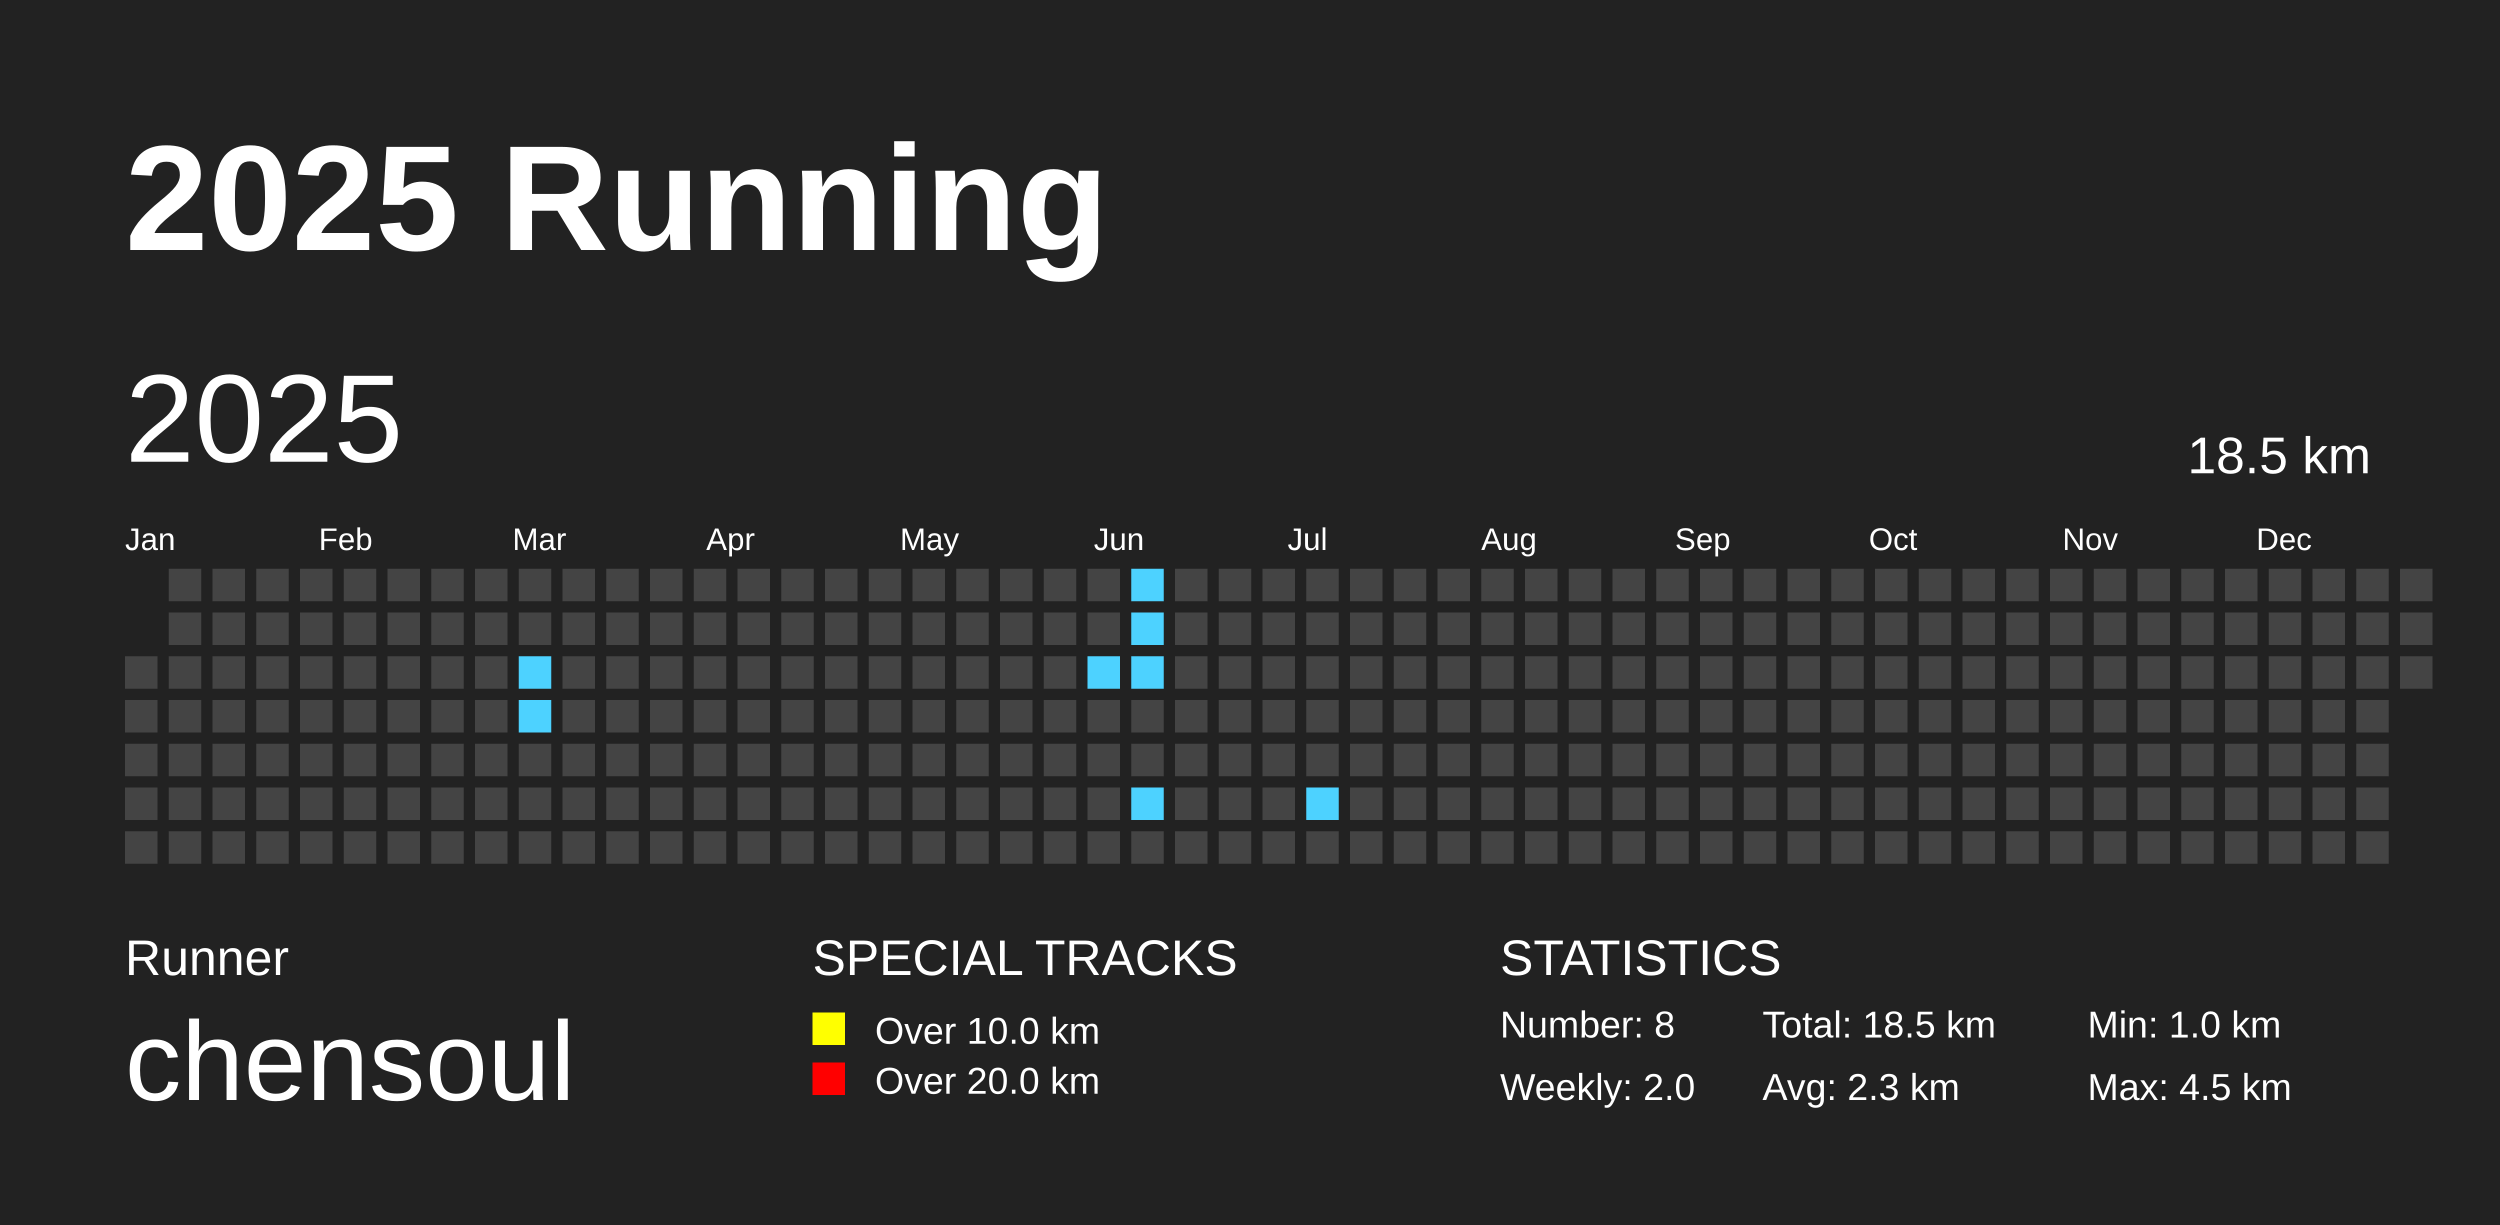
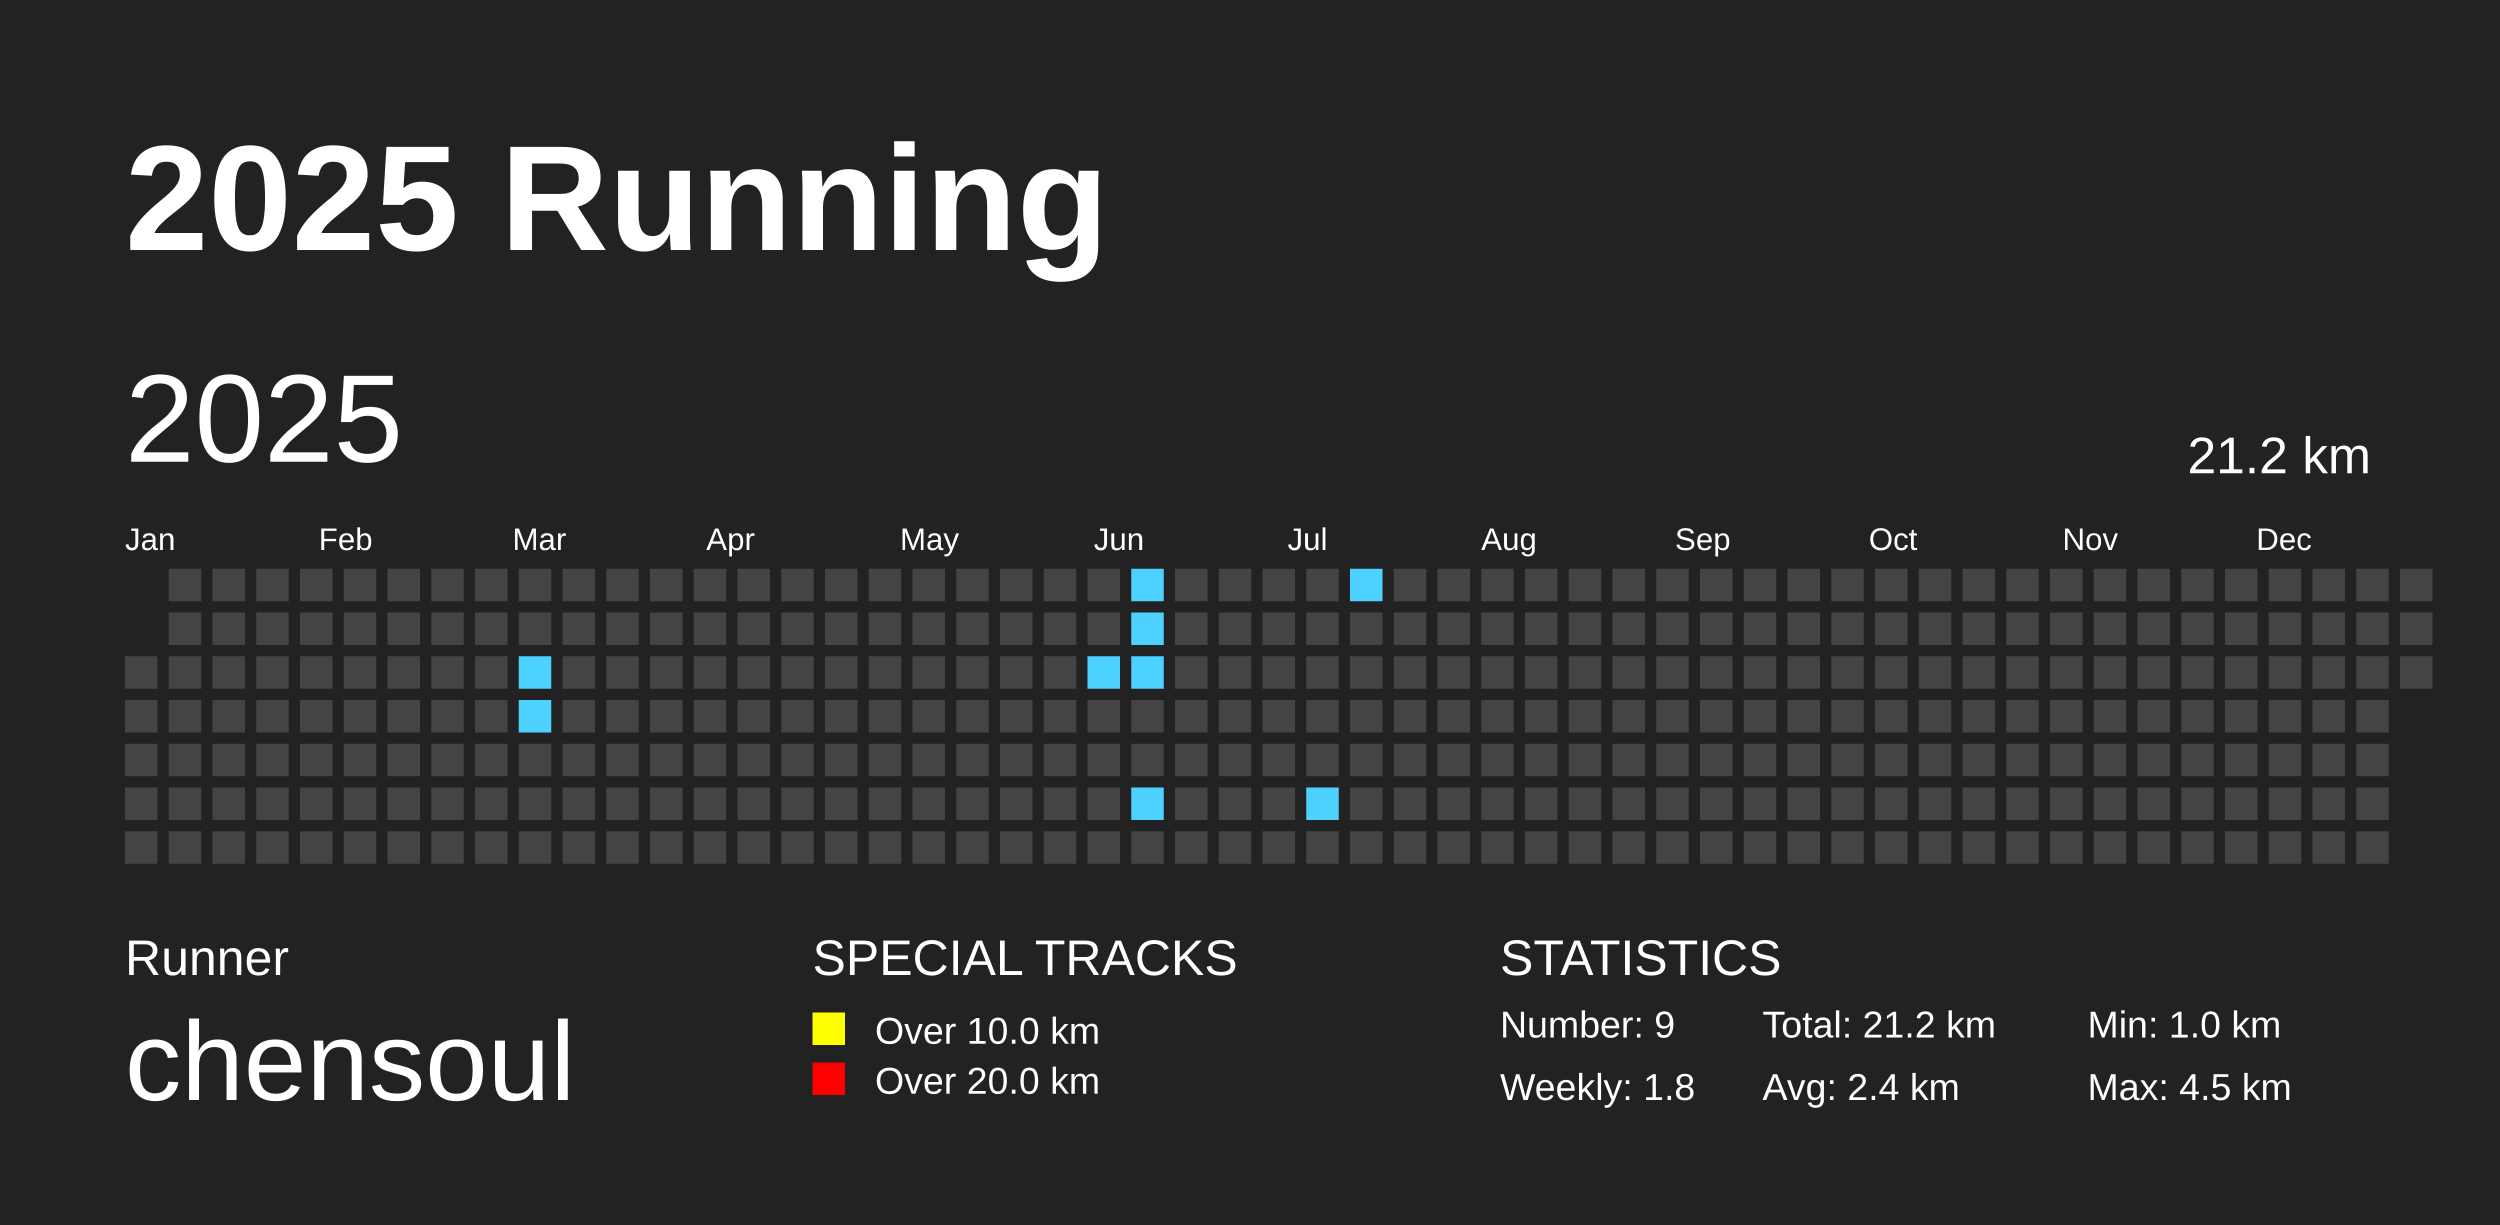
<svg xmlns="http://www.w3.org/2000/svg" baseProfile="full" height="98mm" version="1.1" viewBox="0,0,200,98" width="200mm">
  <defs />
  <rect fill="#222222" height="98" width="200" x="0" y="0" />
  <text fill="#FFFFFF" style="font-size:12px; font-family:Arial; font-weight:bold;" x="10" y="20">2025 Running</text>
  <text fill="#FFFFFF" style="font-size:4px; font-family:Arial" x="10" y="78">Runner</text>
  <text fill="#FFFFFF" style="font-size:9px; font-family:Arial" x="10" y="88">chensoul</text>
  <text fill="#FFFFFF" style="font-size:4px; font-family:Arial" x="65" y="78">SPECIAL TRACKS</text>
  <rect fill="yellow" height="2.6" width="2.6" x="65" y="81" />
  <text fill="#FFFFFF" style="font-size:3px; font-family:Arial" x="70" y="83.5">Over 10.0 km</text>
  <rect fill="red" height="2.6" width="2.6" x="65" y="85" />
  <text fill="#FFFFFF" style="font-size:3px; font-family:Arial" x="70" y="87.5">Over 20.0 km</text>
  <text fill="#FFFFFF" style="font-size:4px; font-family:Arial" x="120" y="78">STATISTICS</text>
-   <text fill="#FFFFFF" style="font-size:3px; font-family:Arial" x="120" y="83">Number: 8</text>
-   <text fill="#FFFFFF" style="font-size:3px; font-family:Arial" x="120" y="88">Weekly: 2.0</text>
-   <text fill="#FFFFFF" style="font-size:3px; font-family:Arial" x="141" y="83">Total: 18.5 km</text>
-   <text fill="#FFFFFF" style="font-size:3px; font-family:Arial" x="141" y="88">Avg: 2.3 km</text>
+   <text fill="#FFFFFF" style="font-size:3px; font-family:Arial" x="120" y="83">Number: 9</text>
+   <text fill="#FFFFFF" style="font-size:3px; font-family:Arial" x="120" y="88">Weekly: 1.8</text>
+   <text fill="#FFFFFF" style="font-size:3px; font-family:Arial" x="141" y="83">Total: 21.2 km</text>
+   <text fill="#FFFFFF" style="font-size:3px; font-family:Arial" x="141" y="88">Avg: 2.4 km</text>
  <text fill="#FFFFFF" style="font-size:3px; font-family:Arial" x="167" y="83">Min: 1.0 km</text>
  <text fill="#FFFFFF" style="font-size:3px; font-family:Arial" x="167" y="88">Max: 4.5 km</text>
  <text dominant-baseline="hanging" fill="#FFFFFF" style="font-size:10.0px; font-family:Arial;" x="10" y="30">2025</text>
-   <text dominant-baseline="hanging" fill="#FFFFFF" style="font-size:4.125px; font-family:Arial;" x="175" y="35">18.5 km</text>
+   <text dominant-baseline="hanging" fill="#FFFFFF" style="font-size:4.125px; font-family:Arial;" x="175" y="35">21.2 km</text>
  <text fill="#FFFFFF" style="font-size:2.5px; font-family:Arial" x="10.0" y="44">Jan</text>
  <text fill="#FFFFFF" style="font-size:2.5px; font-family:Arial" x="25.5" y="44">Feb</text>
  <text fill="#FFFFFF" style="font-size:2.5px; font-family:Arial" x="41.0" y="44">Mar</text>
  <text fill="#FFFFFF" style="font-size:2.5px; font-family:Arial" x="56.5" y="44">Apr</text>
  <text fill="#FFFFFF" style="font-size:2.5px; font-family:Arial" x="72.0" y="44">May</text>
  <text fill="#FFFFFF" style="font-size:2.5px; font-family:Arial" x="87.5" y="44">Jun</text>
  <text fill="#FFFFFF" style="font-size:2.5px; font-family:Arial" x="103.0" y="44">Jul</text>
  <text fill="#FFFFFF" style="font-size:2.5px; font-family:Arial" x="118.5" y="44">Aug</text>
  <text fill="#FFFFFF" style="font-size:2.5px; font-family:Arial" x="134.0" y="44">Sep</text>
  <text fill="#FFFFFF" style="font-size:2.5px; font-family:Arial" x="149.5" y="44">Oct</text>
  <text fill="#FFFFFF" style="font-size:2.5px; font-family:Arial" x="165.0" y="44">Nov</text>
  <text fill="#FFFFFF" style="font-size:2.5px; font-family:Arial" x="180.5" y="44">Dec</text>
  <rect fill="#444444" height="2.6" width="2.6" x="10.0" y="52.5" />
  <rect fill="#444444" height="2.6" width="2.6" x="10.0" y="56.0" />
  <rect fill="#444444" height="2.6" width="2.6" x="10.0" y="59.5" />
  <rect fill="#444444" height="2.6" width="2.6" x="10.0" y="63.0" />
  <rect fill="#444444" height="2.6" width="2.6" x="10.0" y="66.5" />
  <rect fill="#444444" height="2.6" width="2.6" x="13.5" y="45.5" />
  <rect fill="#444444" height="2.6" width="2.6" x="13.5" y="49.0" />
  <rect fill="#444444" height="2.6" width="2.6" x="13.5" y="52.5" />
  <rect fill="#444444" height="2.6" width="2.6" x="13.5" y="56.0" />
  <rect fill="#444444" height="2.6" width="2.6" x="13.5" y="59.5" />
  <rect fill="#444444" height="2.6" width="2.6" x="13.5" y="63.0" />
  <rect fill="#444444" height="2.6" width="2.6" x="13.5" y="66.5" />
  <rect fill="#444444" height="2.6" width="2.6" x="17.0" y="45.5" />
  <rect fill="#444444" height="2.6" width="2.6" x="17.0" y="49.0" />
  <rect fill="#444444" height="2.6" width="2.6" x="17.0" y="52.5" />
  <rect fill="#444444" height="2.6" width="2.6" x="17.0" y="56.0" />
  <rect fill="#444444" height="2.6" width="2.6" x="17.0" y="59.5" />
  <rect fill="#444444" height="2.6" width="2.6" x="17.0" y="63.0" />
  <rect fill="#444444" height="2.6" width="2.6" x="17.0" y="66.5" />
  <rect fill="#444444" height="2.6" width="2.6" x="20.5" y="45.5" />
  <rect fill="#444444" height="2.6" width="2.6" x="20.5" y="49.0" />
  <rect fill="#444444" height="2.6" width="2.6" x="20.5" y="52.5" />
  <rect fill="#444444" height="2.6" width="2.6" x="20.5" y="56.0" />
  <rect fill="#444444" height="2.6" width="2.6" x="20.5" y="59.5" />
  <rect fill="#444444" height="2.6" width="2.6" x="20.5" y="63.0" />
  <rect fill="#444444" height="2.6" width="2.6" x="20.5" y="66.5" />
  <rect fill="#444444" height="2.6" width="2.6" x="24.0" y="45.5" />
  <rect fill="#444444" height="2.6" width="2.6" x="24.0" y="49.0" />
  <rect fill="#444444" height="2.6" width="2.6" x="24.0" y="52.5" />
  <rect fill="#444444" height="2.6" width="2.6" x="24.0" y="56.0" />
  <rect fill="#444444" height="2.6" width="2.6" x="24.0" y="59.5" />
  <rect fill="#444444" height="2.6" width="2.6" x="24.0" y="63.0" />
  <rect fill="#444444" height="2.6" width="2.6" x="24.0" y="66.5" />
  <rect fill="#444444" height="2.6" width="2.6" x="27.5" y="45.5" />
  <rect fill="#444444" height="2.6" width="2.6" x="27.5" y="49.0" />
  <rect fill="#444444" height="2.6" width="2.6" x="27.5" y="52.5" />
  <rect fill="#444444" height="2.6" width="2.6" x="27.5" y="56.0" />
  <rect fill="#444444" height="2.6" width="2.6" x="27.5" y="59.5" />
  <rect fill="#444444" height="2.6" width="2.6" x="27.5" y="63.0" />
  <rect fill="#444444" height="2.6" width="2.6" x="27.5" y="66.5" />
  <rect fill="#444444" height="2.6" width="2.6" x="31.0" y="45.5" />
  <rect fill="#444444" height="2.6" width="2.6" x="31.0" y="49.0" />
  <rect fill="#444444" height="2.6" width="2.6" x="31.0" y="52.5" />
  <rect fill="#444444" height="2.6" width="2.6" x="31.0" y="56.0" />
  <rect fill="#444444" height="2.6" width="2.6" x="31.0" y="59.5" />
  <rect fill="#444444" height="2.6" width="2.6" x="31.0" y="63.0" />
  <rect fill="#444444" height="2.6" width="2.6" x="31.0" y="66.5" />
  <rect fill="#444444" height="2.6" width="2.6" x="34.5" y="45.5" />
  <rect fill="#444444" height="2.6" width="2.6" x="34.5" y="49.0" />
  <rect fill="#444444" height="2.6" width="2.6" x="34.5" y="52.5" />
  <rect fill="#444444" height="2.6" width="2.6" x="34.5" y="56.0" />
  <rect fill="#444444" height="2.6" width="2.6" x="34.5" y="59.5" />
  <rect fill="#444444" height="2.6" width="2.6" x="34.5" y="63.0" />
  <rect fill="#444444" height="2.6" width="2.6" x="34.5" y="66.5" />
  <rect fill="#444444" height="2.6" width="2.6" x="38.0" y="45.5" />
  <rect fill="#444444" height="2.6" width="2.6" x="38.0" y="49.0" />
  <rect fill="#444444" height="2.6" width="2.6" x="38.0" y="52.5" />
  <rect fill="#444444" height="2.6" width="2.6" x="38.0" y="56.0" />
  <rect fill="#444444" height="2.6" width="2.6" x="38.0" y="59.5" />
  <rect fill="#444444" height="2.6" width="2.6" x="38.0" y="63.0" />
  <rect fill="#444444" height="2.6" width="2.6" x="38.0" y="66.5" />
  <rect fill="#444444" height="2.6" width="2.6" x="41.5" y="45.5" />
  <rect fill="#444444" height="2.6" width="2.6" x="41.5" y="49.0" />
  <rect fill="#4DD2FF" height="2.6" width="2.6" x="41.5" y="52.5" />
  <rect fill="#4DD2FF" height="2.6" width="2.6" x="41.5" y="56.0" />
  <rect fill="#444444" height="2.6" width="2.6" x="41.5" y="59.5" />
  <rect fill="#444444" height="2.6" width="2.6" x="41.5" y="63.0" />
  <rect fill="#444444" height="2.6" width="2.6" x="41.5" y="66.5" />
  <rect fill="#444444" height="2.6" width="2.6" x="45.0" y="45.5" />
  <rect fill="#444444" height="2.6" width="2.6" x="45.0" y="49.0" />
  <rect fill="#444444" height="2.6" width="2.6" x="45.0" y="52.5" />
  <rect fill="#444444" height="2.6" width="2.6" x="45.0" y="56.0" />
  <rect fill="#444444" height="2.6" width="2.6" x="45.0" y="59.5" />
  <rect fill="#444444" height="2.6" width="2.6" x="45.0" y="63.0" />
  <rect fill="#444444" height="2.6" width="2.6" x="45.0" y="66.5" />
  <rect fill="#444444" height="2.6" width="2.6" x="48.5" y="45.5" />
  <rect fill="#444444" height="2.6" width="2.6" x="48.5" y="49.0" />
  <rect fill="#444444" height="2.6" width="2.6" x="48.5" y="52.5" />
  <rect fill="#444444" height="2.6" width="2.6" x="48.5" y="56.0" />
  <rect fill="#444444" height="2.6" width="2.6" x="48.5" y="59.5" />
  <rect fill="#444444" height="2.6" width="2.6" x="48.5" y="63.0" />
  <rect fill="#444444" height="2.6" width="2.6" x="48.5" y="66.5" />
  <rect fill="#444444" height="2.6" width="2.6" x="52.0" y="45.5" />
  <rect fill="#444444" height="2.6" width="2.6" x="52.0" y="49.0" />
  <rect fill="#444444" height="2.6" width="2.6" x="52.0" y="52.5" />
  <rect fill="#444444" height="2.6" width="2.6" x="52.0" y="56.0" />
  <rect fill="#444444" height="2.6" width="2.6" x="52.0" y="59.5" />
  <rect fill="#444444" height="2.6" width="2.6" x="52.0" y="63.0" />
  <rect fill="#444444" height="2.6" width="2.6" x="52.0" y="66.5" />
  <rect fill="#444444" height="2.6" width="2.6" x="55.5" y="45.5" />
  <rect fill="#444444" height="2.6" width="2.6" x="55.5" y="49.0" />
  <rect fill="#444444" height="2.6" width="2.6" x="55.5" y="52.5" />
  <rect fill="#444444" height="2.6" width="2.6" x="55.5" y="56.0" />
  <rect fill="#444444" height="2.6" width="2.6" x="55.5" y="59.5" />
  <rect fill="#444444" height="2.6" width="2.6" x="55.5" y="63.0" />
  <rect fill="#444444" height="2.6" width="2.6" x="55.5" y="66.5" />
  <rect fill="#444444" height="2.6" width="2.6" x="59.0" y="45.5" />
  <rect fill="#444444" height="2.6" width="2.6" x="59.0" y="49.0" />
  <rect fill="#444444" height="2.6" width="2.6" x="59.0" y="52.5" />
  <rect fill="#444444" height="2.6" width="2.6" x="59.0" y="56.0" />
  <rect fill="#444444" height="2.6" width="2.6" x="59.0" y="59.5" />
  <rect fill="#444444" height="2.6" width="2.6" x="59.0" y="63.0" />
  <rect fill="#444444" height="2.6" width="2.6" x="59.0" y="66.5" />
  <rect fill="#444444" height="2.6" width="2.6" x="62.5" y="45.5" />
  <rect fill="#444444" height="2.6" width="2.6" x="62.5" y="49.0" />
  <rect fill="#444444" height="2.6" width="2.6" x="62.5" y="52.5" />
  <rect fill="#444444" height="2.6" width="2.6" x="62.5" y="56.0" />
  <rect fill="#444444" height="2.6" width="2.6" x="62.5" y="59.5" />
  <rect fill="#444444" height="2.6" width="2.6" x="62.5" y="63.0" />
  <rect fill="#444444" height="2.6" width="2.6" x="62.5" y="66.5" />
  <rect fill="#444444" height="2.6" width="2.6" x="66.0" y="45.5" />
  <rect fill="#444444" height="2.6" width="2.6" x="66.0" y="49.0" />
  <rect fill="#444444" height="2.6" width="2.6" x="66.0" y="52.5" />
  <rect fill="#444444" height="2.6" width="2.6" x="66.0" y="56.0" />
  <rect fill="#444444" height="2.6" width="2.6" x="66.0" y="59.5" />
  <rect fill="#444444" height="2.6" width="2.6" x="66.0" y="63.0" />
  <rect fill="#444444" height="2.6" width="2.6" x="66.0" y="66.5" />
  <rect fill="#444444" height="2.6" width="2.6" x="69.5" y="45.5" />
  <rect fill="#444444" height="2.6" width="2.6" x="69.5" y="49.0" />
  <rect fill="#444444" height="2.6" width="2.6" x="69.5" y="52.5" />
  <rect fill="#444444" height="2.6" width="2.6" x="69.5" y="56.0" />
  <rect fill="#444444" height="2.6" width="2.6" x="69.5" y="59.5" />
  <rect fill="#444444" height="2.6" width="2.6" x="69.5" y="63.0" />
  <rect fill="#444444" height="2.6" width="2.6" x="69.5" y="66.5" />
  <rect fill="#444444" height="2.6" width="2.6" x="73.0" y="45.5" />
  <rect fill="#444444" height="2.6" width="2.6" x="73.0" y="49.0" />
  <rect fill="#444444" height="2.6" width="2.6" x="73.0" y="52.5" />
  <rect fill="#444444" height="2.6" width="2.6" x="73.0" y="56.0" />
  <rect fill="#444444" height="2.6" width="2.6" x="73.0" y="59.5" />
  <rect fill="#444444" height="2.6" width="2.6" x="73.0" y="63.0" />
  <rect fill="#444444" height="2.6" width="2.6" x="73.0" y="66.5" />
  <rect fill="#444444" height="2.6" width="2.6" x="76.5" y="45.5" />
  <rect fill="#444444" height="2.6" width="2.6" x="76.5" y="49.0" />
  <rect fill="#444444" height="2.6" width="2.6" x="76.5" y="52.5" />
  <rect fill="#444444" height="2.6" width="2.6" x="76.5" y="56.0" />
  <rect fill="#444444" height="2.6" width="2.6" x="76.5" y="59.5" />
  <rect fill="#444444" height="2.6" width="2.6" x="76.5" y="63.0" />
  <rect fill="#444444" height="2.6" width="2.6" x="76.5" y="66.5" />
  <rect fill="#444444" height="2.6" width="2.6" x="80.0" y="45.5" />
  <rect fill="#444444" height="2.6" width="2.6" x="80.0" y="49.0" />
  <rect fill="#444444" height="2.6" width="2.6" x="80.0" y="52.5" />
  <rect fill="#444444" height="2.6" width="2.6" x="80.0" y="56.0" />
  <rect fill="#444444" height="2.6" width="2.6" x="80.0" y="59.5" />
  <rect fill="#444444" height="2.6" width="2.6" x="80.0" y="63.0" />
  <rect fill="#444444" height="2.6" width="2.6" x="80.0" y="66.5" />
  <rect fill="#444444" height="2.6" width="2.6" x="83.5" y="45.5" />
  <rect fill="#444444" height="2.6" width="2.6" x="83.5" y="49.0" />
  <rect fill="#444444" height="2.6" width="2.6" x="83.5" y="52.5" />
  <rect fill="#444444" height="2.6" width="2.6" x="83.5" y="56.0" />
  <rect fill="#444444" height="2.6" width="2.6" x="83.5" y="59.5" />
  <rect fill="#444444" height="2.6" width="2.6" x="83.5" y="63.0" />
  <rect fill="#444444" height="2.6" width="2.6" x="83.5" y="66.5" />
  <rect fill="#444444" height="2.6" width="2.6" x="87.0" y="45.5" />
  <rect fill="#444444" height="2.6" width="2.6" x="87.0" y="49.0" />
  <rect fill="#4DD2FF" height="2.6" width="2.6" x="87.0" y="52.5" />
  <rect fill="#444444" height="2.6" width="2.6" x="87.0" y="56.0" />
  <rect fill="#444444" height="2.6" width="2.6" x="87.0" y="59.5" />
  <rect fill="#444444" height="2.6" width="2.6" x="87.0" y="63.0" />
  <rect fill="#444444" height="2.6" width="2.6" x="87.0" y="66.5" />
  <rect fill="#4DD2FF" height="2.6" width="2.6" x="90.5" y="45.5" />
  <rect fill="#4DD2FF" height="2.6" width="2.6" x="90.5" y="49.0" />
  <rect fill="#4DD2FF" height="2.6" width="2.6" x="90.5" y="52.5" />
  <rect fill="#444444" height="2.6" width="2.6" x="90.5" y="56.0" />
  <rect fill="#444444" height="2.6" width="2.6" x="90.5" y="59.5" />
  <rect fill="#4DD2FF" height="2.6" width="2.6" x="90.5" y="63.0" />
  <rect fill="#444444" height="2.6" width="2.6" x="90.5" y="66.5" />
  <rect fill="#444444" height="2.6" width="2.6" x="94.0" y="45.5" />
  <rect fill="#444444" height="2.6" width="2.6" x="94.0" y="49.0" />
  <rect fill="#444444" height="2.6" width="2.6" x="94.0" y="52.5" />
  <rect fill="#444444" height="2.6" width="2.6" x="94.0" y="56.0" />
  <rect fill="#444444" height="2.6" width="2.6" x="94.0" y="59.5" />
  <rect fill="#444444" height="2.6" width="2.6" x="94.0" y="63.0" />
  <rect fill="#444444" height="2.6" width="2.6" x="94.0" y="66.5" />
  <rect fill="#444444" height="2.6" width="2.6" x="97.5" y="45.5" />
  <rect fill="#444444" height="2.6" width="2.6" x="97.5" y="49.0" />
  <rect fill="#444444" height="2.6" width="2.6" x="97.5" y="52.5" />
  <rect fill="#444444" height="2.6" width="2.6" x="97.5" y="56.0" />
  <rect fill="#444444" height="2.6" width="2.6" x="97.5" y="59.5" />
  <rect fill="#444444" height="2.6" width="2.6" x="97.5" y="63.0" />
  <rect fill="#444444" height="2.6" width="2.6" x="97.5" y="66.5" />
  <rect fill="#444444" height="2.6" width="2.6" x="101.0" y="45.5" />
  <rect fill="#444444" height="2.6" width="2.6" x="101.0" y="49.0" />
  <rect fill="#444444" height="2.6" width="2.6" x="101.0" y="52.5" />
  <rect fill="#444444" height="2.6" width="2.6" x="101.0" y="56.0" />
  <rect fill="#444444" height="2.6" width="2.6" x="101.0" y="59.5" />
  <rect fill="#444444" height="2.6" width="2.6" x="101.0" y="63.0" />
  <rect fill="#444444" height="2.6" width="2.6" x="101.0" y="66.5" />
  <rect fill="#444444" height="2.6" width="2.6" x="104.5" y="45.5" />
  <rect fill="#444444" height="2.6" width="2.6" x="104.5" y="49.0" />
  <rect fill="#444444" height="2.6" width="2.6" x="104.5" y="52.5" />
  <rect fill="#444444" height="2.6" width="2.6" x="104.5" y="56.0" />
  <rect fill="#444444" height="2.6" width="2.6" x="104.5" y="59.5" />
  <rect fill="#4DD2FF" height="2.6" width="2.6" x="104.5" y="63.0" />
  <rect fill="#444444" height="2.6" width="2.6" x="104.5" y="66.5" />
-   <rect fill="#444444" height="2.6" width="2.6" x="108.0" y="45.5" />
+   <rect fill="#4DD2FF" height="2.6" width="2.6" x="108.0" y="45.5" />
  <rect fill="#444444" height="2.6" width="2.6" x="108.0" y="49.0" />
  <rect fill="#444444" height="2.6" width="2.6" x="108.0" y="52.5" />
  <rect fill="#444444" height="2.6" width="2.6" x="108.0" y="56.0" />
  <rect fill="#444444" height="2.6" width="2.6" x="108.0" y="59.5" />
  <rect fill="#444444" height="2.6" width="2.6" x="108.0" y="63.0" />
  <rect fill="#444444" height="2.6" width="2.6" x="108.0" y="66.5" />
  <rect fill="#444444" height="2.6" width="2.6" x="111.5" y="45.5" />
  <rect fill="#444444" height="2.6" width="2.6" x="111.5" y="49.0" />
  <rect fill="#444444" height="2.6" width="2.6" x="111.5" y="52.5" />
  <rect fill="#444444" height="2.6" width="2.6" x="111.5" y="56.0" />
  <rect fill="#444444" height="2.6" width="2.6" x="111.5" y="59.5" />
  <rect fill="#444444" height="2.6" width="2.6" x="111.5" y="63.0" />
  <rect fill="#444444" height="2.6" width="2.6" x="111.5" y="66.5" />
  <rect fill="#444444" height="2.6" width="2.6" x="115.0" y="45.5" />
  <rect fill="#444444" height="2.6" width="2.6" x="115.0" y="49.0" />
  <rect fill="#444444" height="2.6" width="2.6" x="115.0" y="52.5" />
  <rect fill="#444444" height="2.6" width="2.6" x="115.0" y="56.0" />
  <rect fill="#444444" height="2.6" width="2.6" x="115.0" y="59.5" />
  <rect fill="#444444" height="2.6" width="2.6" x="115.0" y="63.0" />
  <rect fill="#444444" height="2.6" width="2.6" x="115.0" y="66.5" />
  <rect fill="#444444" height="2.6" width="2.6" x="118.5" y="45.5" />
  <rect fill="#444444" height="2.6" width="2.6" x="118.5" y="49.0" />
  <rect fill="#444444" height="2.6" width="2.6" x="118.5" y="52.5" />
  <rect fill="#444444" height="2.6" width="2.6" x="118.5" y="56.0" />
  <rect fill="#444444" height="2.6" width="2.6" x="118.5" y="59.5" />
  <rect fill="#444444" height="2.6" width="2.6" x="118.5" y="63.0" />
  <rect fill="#444444" height="2.6" width="2.6" x="118.5" y="66.5" />
  <rect fill="#444444" height="2.6" width="2.6" x="122.0" y="45.5" />
  <rect fill="#444444" height="2.6" width="2.6" x="122.0" y="49.0" />
  <rect fill="#444444" height="2.6" width="2.6" x="122.0" y="52.5" />
  <rect fill="#444444" height="2.6" width="2.6" x="122.0" y="56.0" />
  <rect fill="#444444" height="2.6" width="2.6" x="122.0" y="59.5" />
  <rect fill="#444444" height="2.6" width="2.6" x="122.0" y="63.0" />
  <rect fill="#444444" height="2.6" width="2.6" x="122.0" y="66.5" />
  <rect fill="#444444" height="2.6" width="2.6" x="125.5" y="45.5" />
  <rect fill="#444444" height="2.6" width="2.6" x="125.5" y="49.0" />
  <rect fill="#444444" height="2.6" width="2.6" x="125.5" y="52.5" />
  <rect fill="#444444" height="2.6" width="2.6" x="125.5" y="56.0" />
  <rect fill="#444444" height="2.6" width="2.6" x="125.5" y="59.5" />
  <rect fill="#444444" height="2.6" width="2.6" x="125.5" y="63.0" />
  <rect fill="#444444" height="2.6" width="2.6" x="125.5" y="66.5" />
  <rect fill="#444444" height="2.6" width="2.6" x="129.0" y="45.5" />
  <rect fill="#444444" height="2.6" width="2.6" x="129.0" y="49.0" />
  <rect fill="#444444" height="2.6" width="2.6" x="129.0" y="52.5" />
  <rect fill="#444444" height="2.6" width="2.6" x="129.0" y="56.0" />
  <rect fill="#444444" height="2.6" width="2.6" x="129.0" y="59.5" />
  <rect fill="#444444" height="2.6" width="2.6" x="129.0" y="63.0" />
  <rect fill="#444444" height="2.6" width="2.6" x="129.0" y="66.5" />
  <rect fill="#444444" height="2.6" width="2.6" x="132.5" y="45.5" />
  <rect fill="#444444" height="2.6" width="2.6" x="132.5" y="49.0" />
  <rect fill="#444444" height="2.6" width="2.6" x="132.5" y="52.5" />
  <rect fill="#444444" height="2.6" width="2.6" x="132.5" y="56.0" />
  <rect fill="#444444" height="2.6" width="2.6" x="132.5" y="59.5" />
  <rect fill="#444444" height="2.6" width="2.6" x="132.5" y="63.0" />
  <rect fill="#444444" height="2.6" width="2.6" x="132.5" y="66.5" />
  <rect fill="#444444" height="2.6" width="2.6" x="136.0" y="45.5" />
  <rect fill="#444444" height="2.6" width="2.6" x="136.0" y="49.0" />
  <rect fill="#444444" height="2.6" width="2.6" x="136.0" y="52.5" />
  <rect fill="#444444" height="2.6" width="2.6" x="136.0" y="56.0" />
  <rect fill="#444444" height="2.6" width="2.6" x="136.0" y="59.5" />
  <rect fill="#444444" height="2.6" width="2.6" x="136.0" y="63.0" />
  <rect fill="#444444" height="2.6" width="2.6" x="136.0" y="66.5" />
  <rect fill="#444444" height="2.6" width="2.6" x="139.5" y="45.5" />
  <rect fill="#444444" height="2.6" width="2.6" x="139.5" y="49.0" />
  <rect fill="#444444" height="2.6" width="2.6" x="139.5" y="52.5" />
  <rect fill="#444444" height="2.6" width="2.6" x="139.5" y="56.0" />
  <rect fill="#444444" height="2.6" width="2.6" x="139.5" y="59.5" />
  <rect fill="#444444" height="2.6" width="2.6" x="139.5" y="63.0" />
  <rect fill="#444444" height="2.6" width="2.6" x="139.5" y="66.5" />
  <rect fill="#444444" height="2.6" width="2.6" x="143.0" y="45.5" />
  <rect fill="#444444" height="2.6" width="2.6" x="143.0" y="49.0" />
  <rect fill="#444444" height="2.6" width="2.6" x="143.0" y="52.5" />
  <rect fill="#444444" height="2.6" width="2.6" x="143.0" y="56.0" />
  <rect fill="#444444" height="2.6" width="2.6" x="143.0" y="59.5" />
  <rect fill="#444444" height="2.6" width="2.6" x="143.0" y="63.0" />
  <rect fill="#444444" height="2.6" width="2.6" x="143.0" y="66.5" />
  <rect fill="#444444" height="2.6" width="2.6" x="146.5" y="45.5" />
  <rect fill="#444444" height="2.6" width="2.6" x="146.5" y="49.0" />
  <rect fill="#444444" height="2.6" width="2.6" x="146.5" y="52.5" />
  <rect fill="#444444" height="2.6" width="2.6" x="146.5" y="56.0" />
  <rect fill="#444444" height="2.6" width="2.6" x="146.5" y="59.5" />
  <rect fill="#444444" height="2.6" width="2.6" x="146.5" y="63.0" />
  <rect fill="#444444" height="2.6" width="2.6" x="146.5" y="66.5" />
  <rect fill="#444444" height="2.6" width="2.6" x="150.0" y="45.5" />
  <rect fill="#444444" height="2.6" width="2.6" x="150.0" y="49.0" />
  <rect fill="#444444" height="2.6" width="2.6" x="150.0" y="52.5" />
  <rect fill="#444444" height="2.6" width="2.6" x="150.0" y="56.0" />
  <rect fill="#444444" height="2.6" width="2.6" x="150.0" y="59.5" />
  <rect fill="#444444" height="2.6" width="2.6" x="150.0" y="63.0" />
  <rect fill="#444444" height="2.6" width="2.6" x="150.0" y="66.5" />
  <rect fill="#444444" height="2.6" width="2.6" x="153.5" y="45.5" />
  <rect fill="#444444" height="2.6" width="2.6" x="153.5" y="49.0" />
  <rect fill="#444444" height="2.6" width="2.6" x="153.5" y="52.5" />
  <rect fill="#444444" height="2.6" width="2.6" x="153.5" y="56.0" />
  <rect fill="#444444" height="2.6" width="2.6" x="153.5" y="59.5" />
  <rect fill="#444444" height="2.6" width="2.6" x="153.5" y="63.0" />
  <rect fill="#444444" height="2.6" width="2.6" x="153.5" y="66.5" />
  <rect fill="#444444" height="2.6" width="2.6" x="157.0" y="45.5" />
  <rect fill="#444444" height="2.6" width="2.6" x="157.0" y="49.0" />
  <rect fill="#444444" height="2.6" width="2.6" x="157.0" y="52.5" />
  <rect fill="#444444" height="2.6" width="2.6" x="157.0" y="56.0" />
  <rect fill="#444444" height="2.6" width="2.6" x="157.0" y="59.5" />
  <rect fill="#444444" height="2.6" width="2.6" x="157.0" y="63.0" />
  <rect fill="#444444" height="2.6" width="2.6" x="157.0" y="66.5" />
  <rect fill="#444444" height="2.6" width="2.6" x="160.5" y="45.5" />
  <rect fill="#444444" height="2.6" width="2.6" x="160.5" y="49.0" />
  <rect fill="#444444" height="2.6" width="2.6" x="160.5" y="52.5" />
  <rect fill="#444444" height="2.6" width="2.6" x="160.5" y="56.0" />
  <rect fill="#444444" height="2.6" width="2.6" x="160.5" y="59.5" />
  <rect fill="#444444" height="2.6" width="2.6" x="160.5" y="63.0" />
  <rect fill="#444444" height="2.6" width="2.6" x="160.5" y="66.5" />
  <rect fill="#444444" height="2.6" width="2.6" x="164.0" y="45.5" />
  <rect fill="#444444" height="2.6" width="2.6" x="164.0" y="49.0" />
  <rect fill="#444444" height="2.6" width="2.6" x="164.0" y="52.5" />
  <rect fill="#444444" height="2.6" width="2.6" x="164.0" y="56.0" />
  <rect fill="#444444" height="2.6" width="2.6" x="164.0" y="59.5" />
  <rect fill="#444444" height="2.6" width="2.6" x="164.0" y="63.0" />
  <rect fill="#444444" height="2.6" width="2.6" x="164.0" y="66.5" />
  <rect fill="#444444" height="2.6" width="2.6" x="167.5" y="45.5" />
  <rect fill="#444444" height="2.6" width="2.6" x="167.5" y="49.0" />
  <rect fill="#444444" height="2.6" width="2.6" x="167.5" y="52.5" />
  <rect fill="#444444" height="2.6" width="2.6" x="167.5" y="56.0" />
  <rect fill="#444444" height="2.6" width="2.6" x="167.5" y="59.5" />
  <rect fill="#444444" height="2.6" width="2.6" x="167.5" y="63.0" />
  <rect fill="#444444" height="2.6" width="2.6" x="167.5" y="66.5" />
  <rect fill="#444444" height="2.6" width="2.6" x="171.0" y="45.5" />
  <rect fill="#444444" height="2.6" width="2.6" x="171.0" y="49.0" />
  <rect fill="#444444" height="2.6" width="2.6" x="171.0" y="52.5" />
  <rect fill="#444444" height="2.6" width="2.6" x="171.0" y="56.0" />
  <rect fill="#444444" height="2.6" width="2.6" x="171.0" y="59.5" />
  <rect fill="#444444" height="2.6" width="2.6" x="171.0" y="63.0" />
  <rect fill="#444444" height="2.6" width="2.6" x="171.0" y="66.5" />
  <rect fill="#444444" height="2.6" width="2.6" x="174.5" y="45.5" />
  <rect fill="#444444" height="2.6" width="2.6" x="174.5" y="49.0" />
  <rect fill="#444444" height="2.6" width="2.6" x="174.5" y="52.5" />
  <rect fill="#444444" height="2.6" width="2.6" x="174.5" y="56.0" />
  <rect fill="#444444" height="2.6" width="2.6" x="174.5" y="59.5" />
  <rect fill="#444444" height="2.6" width="2.6" x="174.5" y="63.0" />
  <rect fill="#444444" height="2.6" width="2.6" x="174.5" y="66.5" />
  <rect fill="#444444" height="2.6" width="2.6" x="178.0" y="45.5" />
  <rect fill="#444444" height="2.6" width="2.6" x="178.0" y="49.0" />
  <rect fill="#444444" height="2.6" width="2.6" x="178.0" y="52.5" />
  <rect fill="#444444" height="2.6" width="2.6" x="178.0" y="56.0" />
  <rect fill="#444444" height="2.6" width="2.6" x="178.0" y="59.5" />
  <rect fill="#444444" height="2.6" width="2.6" x="178.0" y="63.0" />
  <rect fill="#444444" height="2.6" width="2.6" x="178.0" y="66.5" />
  <rect fill="#444444" height="2.6" width="2.6" x="181.5" y="45.5" />
  <rect fill="#444444" height="2.6" width="2.6" x="181.5" y="49.0" />
  <rect fill="#444444" height="2.6" width="2.6" x="181.5" y="52.5" />
  <rect fill="#444444" height="2.6" width="2.6" x="181.5" y="56.0" />
  <rect fill="#444444" height="2.6" width="2.6" x="181.5" y="59.5" />
  <rect fill="#444444" height="2.6" width="2.6" x="181.5" y="63.0" />
  <rect fill="#444444" height="2.6" width="2.6" x="181.5" y="66.5" />
  <rect fill="#444444" height="2.6" width="2.6" x="185.0" y="45.5" />
  <rect fill="#444444" height="2.6" width="2.6" x="185.0" y="49.0" />
  <rect fill="#444444" height="2.6" width="2.6" x="185.0" y="52.5" />
  <rect fill="#444444" height="2.6" width="2.6" x="185.0" y="56.0" />
  <rect fill="#444444" height="2.6" width="2.6" x="185.0" y="59.5" />
  <rect fill="#444444" height="2.6" width="2.6" x="185.0" y="63.0" />
  <rect fill="#444444" height="2.6" width="2.6" x="185.0" y="66.5" />
  <rect fill="#444444" height="2.6" width="2.6" x="188.5" y="45.5" />
  <rect fill="#444444" height="2.6" width="2.6" x="188.5" y="49.0" />
  <rect fill="#444444" height="2.6" width="2.6" x="188.5" y="52.5" />
  <rect fill="#444444" height="2.6" width="2.6" x="188.5" y="56.0" />
  <rect fill="#444444" height="2.6" width="2.6" x="188.5" y="59.5" />
  <rect fill="#444444" height="2.6" width="2.6" x="188.5" y="63.0" />
  <rect fill="#444444" height="2.6" width="2.6" x="188.5" y="66.5" />
  <rect fill="#444444" height="2.6" width="2.6" x="192.0" y="45.5" />
  <rect fill="#444444" height="2.6" width="2.6" x="192.0" y="49.0" />
  <rect fill="#444444" height="2.6" width="2.6" x="192.0" y="52.5" />
</svg>
